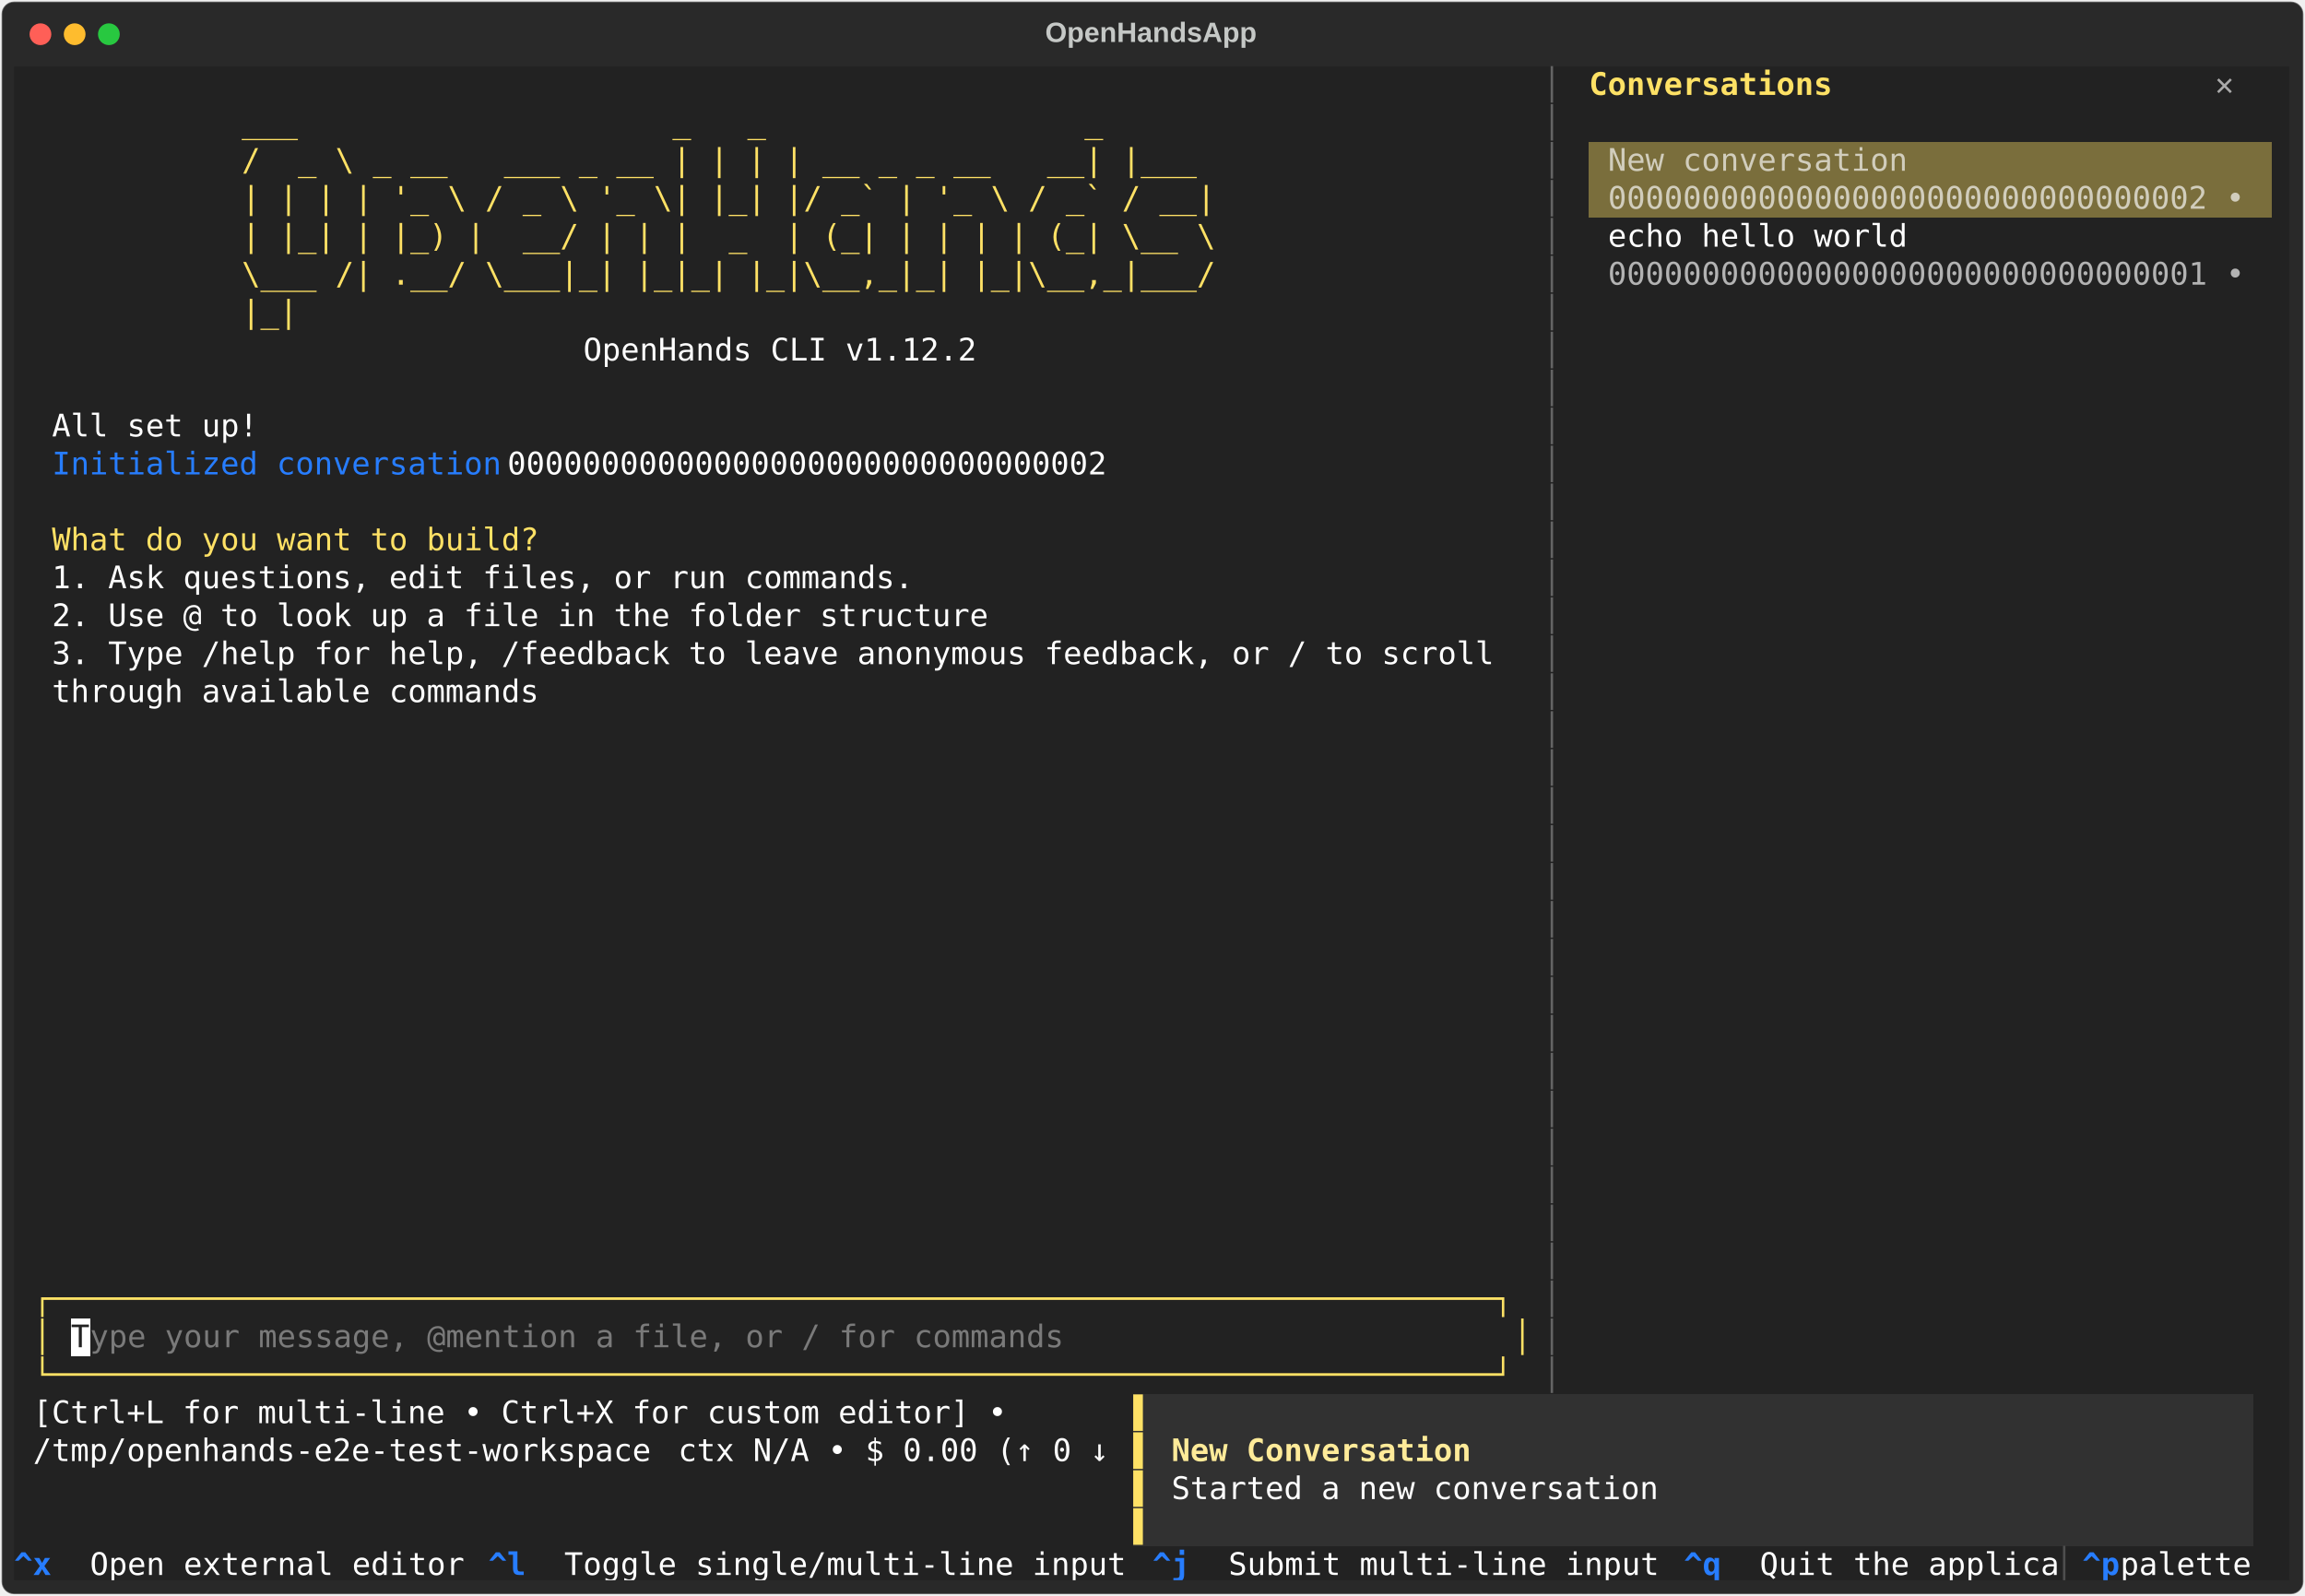
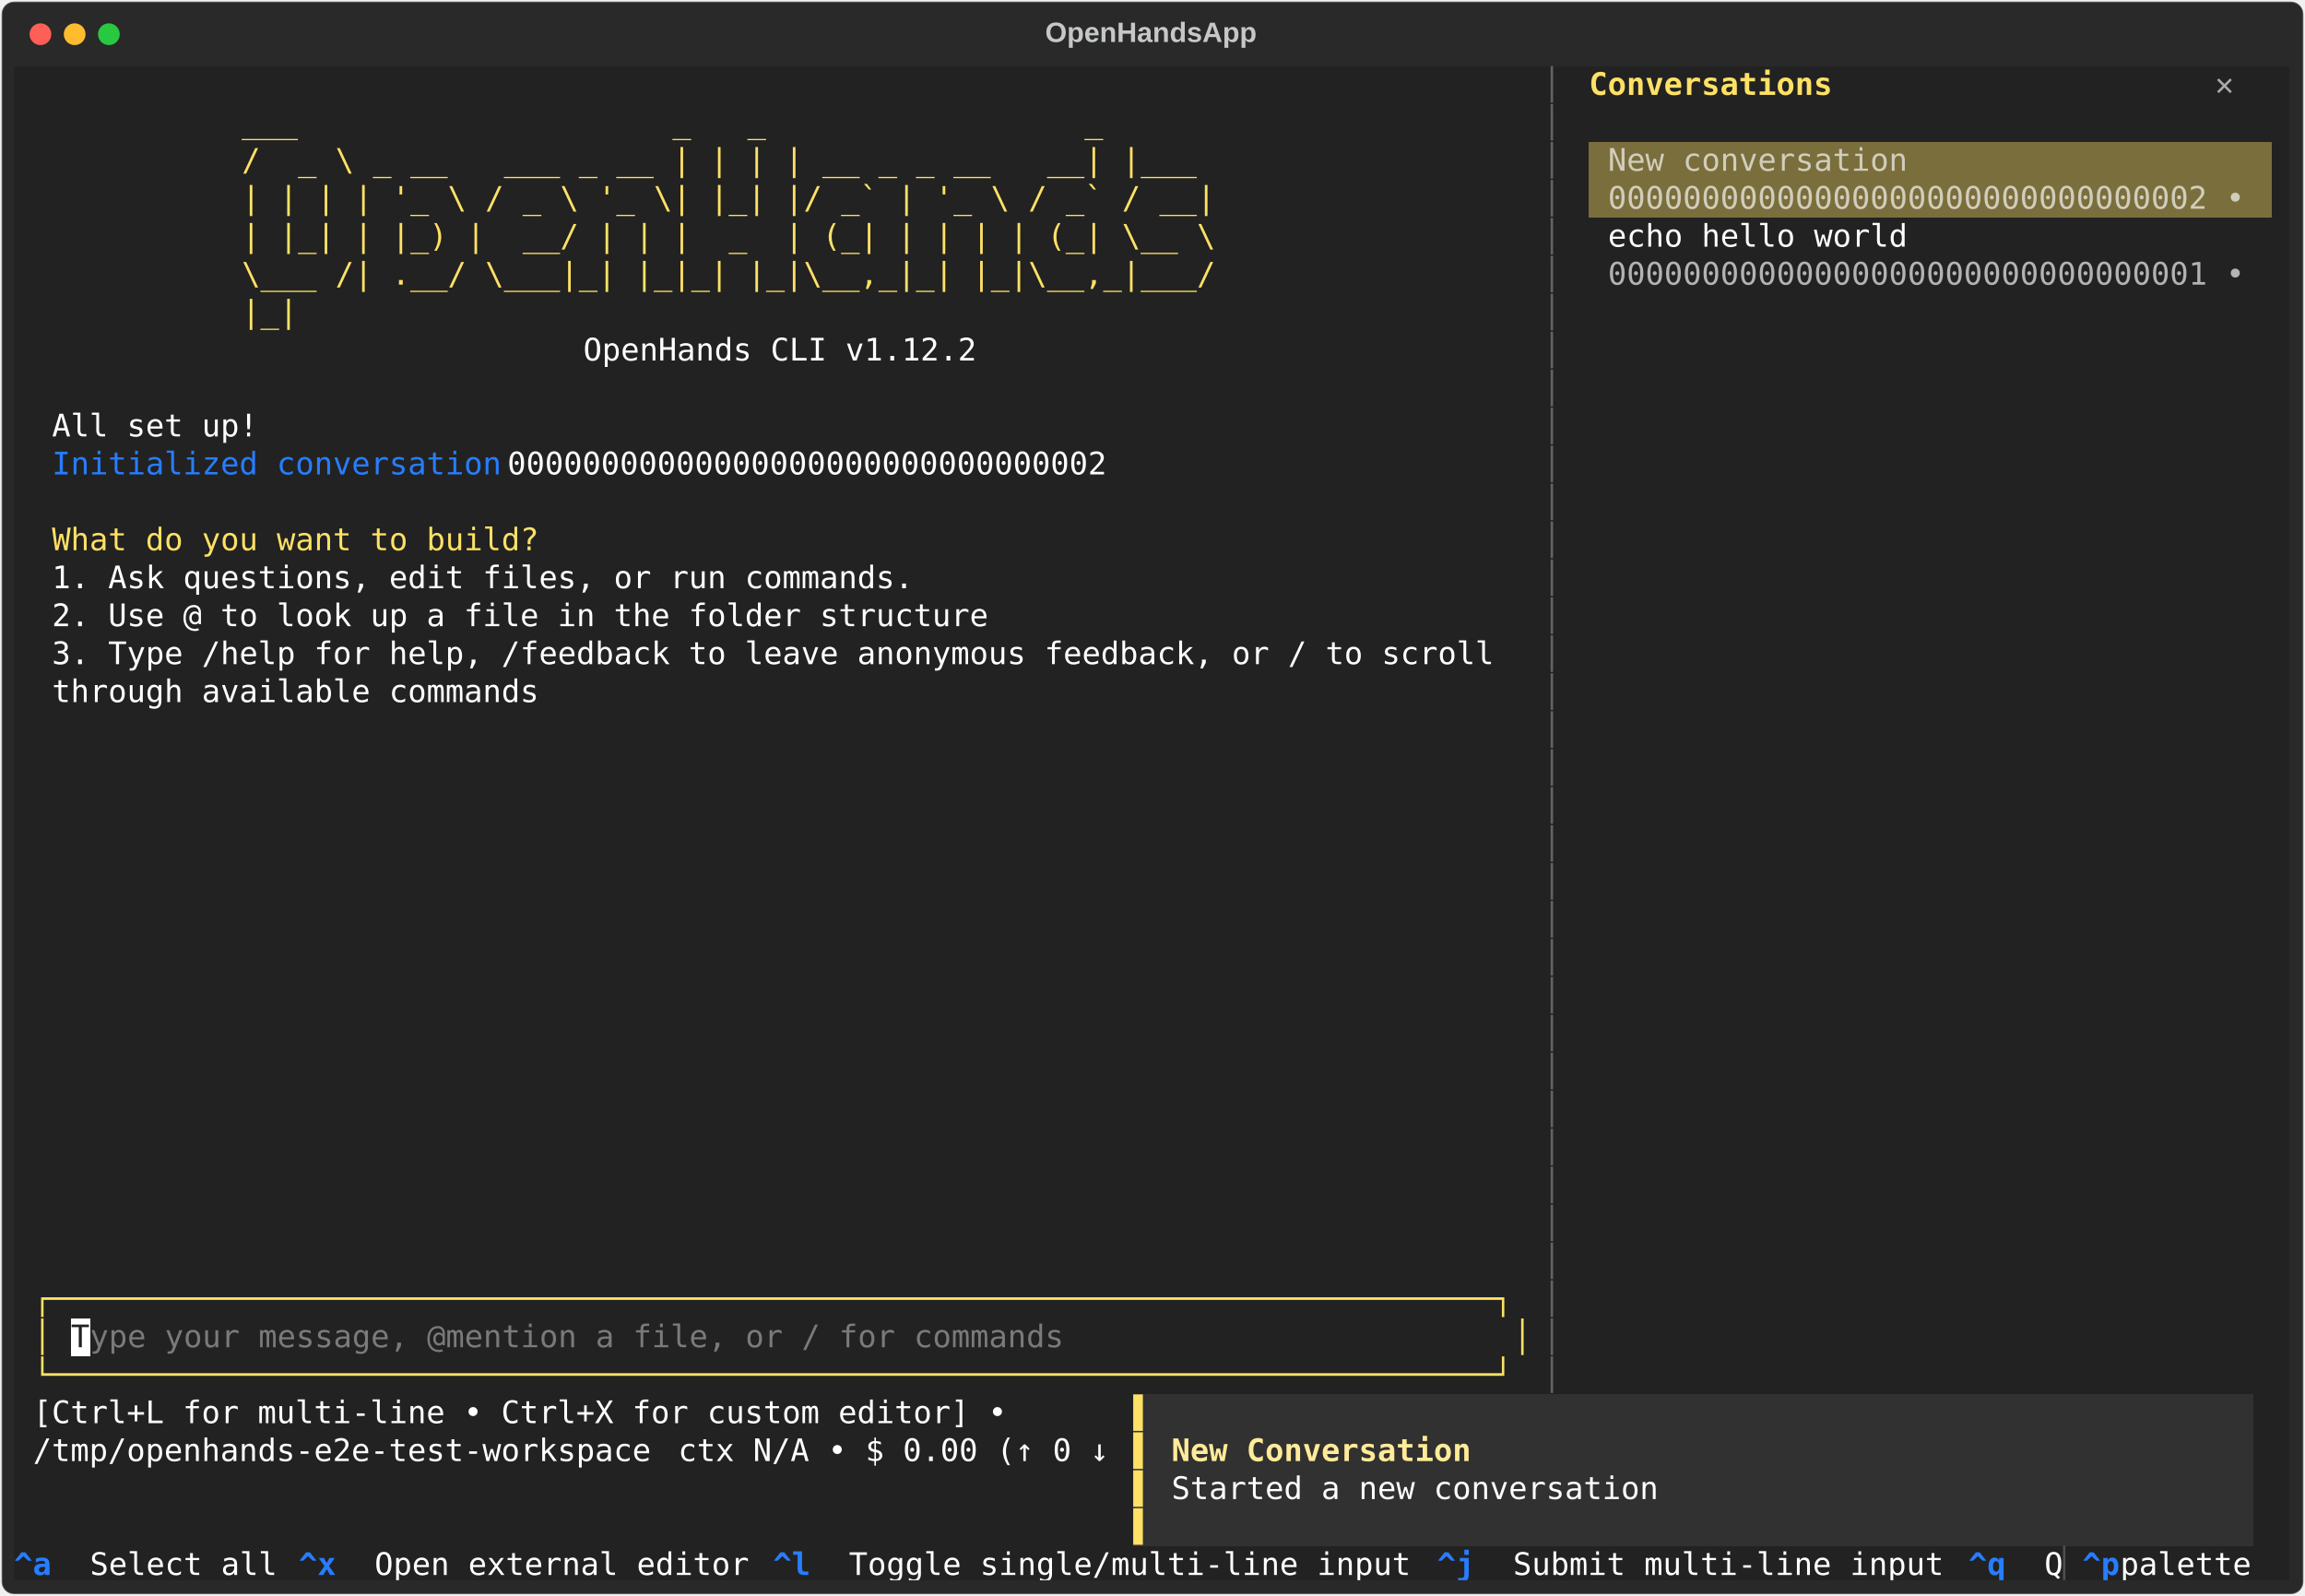
<svg xmlns="http://www.w3.org/2000/svg" class="rich-terminal" viewBox="0 0 1482 1026.0">
  <style>

    @font-face {
        font-family: "Fira Code";
        src: local("FiraCode-Regular"),
                url("https://cdnjs.cloudflare.com/ajax/libs/firacode/6.2.0/woff2/FiraCode-Regular.woff2") format("woff2"),
                url("https://cdnjs.cloudflare.com/ajax/libs/firacode/6.2.0/woff/FiraCode-Regular.woff") format("woff");
        font-style: normal;
        font-weight: 400;
    }
    @font-face {
        font-family: "Fira Code";
        src: local("FiraCode-Bold"),
                url("https://cdnjs.cloudflare.com/ajax/libs/firacode/6.2.0/woff2/FiraCode-Bold.woff2") format("woff2"),
                url("https://cdnjs.cloudflare.com/ajax/libs/firacode/6.2.0/woff/FiraCode-Bold.woff") format("woff");
        font-style: bold;
        font-weight: 700;
    }

    .terminal-matrix {
        font-family: Fira Code, monospace;
        font-size: 20px;
        line-height: 24.4px;
        font-variant-east-asian: full-width;
    }

    .terminal-title {
        font-size: 18px;
        font-weight: bold;
        font-family: arial;
    }

    .terminal-r1 { fill: #c5c8c6 }
.terminal-r2 { fill: #646464 }
.terminal-r3 { fill: #fee165;font-weight: bold }
.terminal-r4 { fill: #aaaaaa;font-weight: bold }
.terminal-r5 { fill: #ffe165 }
.terminal-r6 { fill: #d1cdbc }
.terminal-r7 { fill: #ffffff }
.terminal-r8 { fill: #b3b3b3 }
.terminal-r9 { fill: #277dff }
.terminal-r10 { fill: #fee165 }
.terminal-r11 { fill: #222222 }
.terminal-r12 { fill: #7a7a7a }
.terminal-r13 { fill: #ffeb99;font-weight: bold }
.terminal-r14 { fill: #277dff;font-weight: bold }
.terminal-r15 { fill: #4e4e4e }
    </style>
  <defs>
    <clipPath id="terminal-clip-terminal">
      <rect x="0" y="0" width="1463.0" height="975.0" />
    </clipPath>
    <clipPath id="terminal-line-0">
      <rect x="0" y="1.5" width="1464" height="24.65" />
    </clipPath>
    <clipPath id="terminal-line-1">
      <rect x="0" y="25.9" width="1464" height="24.65" />
    </clipPath>
    <clipPath id="terminal-line-2">
      <rect x="0" y="50.3" width="1464" height="24.65" />
    </clipPath>
    <clipPath id="terminal-line-3">
      <rect x="0" y="74.7" width="1464" height="24.65" />
    </clipPath>
    <clipPath id="terminal-line-4">
      <rect x="0" y="99.1" width="1464" height="24.65" />
    </clipPath>
    <clipPath id="terminal-line-5">
      <rect x="0" y="123.5" width="1464" height="24.65" />
    </clipPath>
    <clipPath id="terminal-line-6">
      <rect x="0" y="147.9" width="1464" height="24.65" />
    </clipPath>
    <clipPath id="terminal-line-7">
      <rect x="0" y="172.3" width="1464" height="24.65" />
    </clipPath>
    <clipPath id="terminal-line-8">
      <rect x="0" y="196.7" width="1464" height="24.65" />
    </clipPath>
    <clipPath id="terminal-line-9">
      <rect x="0" y="221.1" width="1464" height="24.65" />
    </clipPath>
    <clipPath id="terminal-line-10">
      <rect x="0" y="245.5" width="1464" height="24.65" />
    </clipPath>
    <clipPath id="terminal-line-11">
      <rect x="0" y="269.9" width="1464" height="24.65" />
    </clipPath>
    <clipPath id="terminal-line-12">
      <rect x="0" y="294.3" width="1464" height="24.65" />
    </clipPath>
    <clipPath id="terminal-line-13">
      <rect x="0" y="318.7" width="1464" height="24.65" />
    </clipPath>
    <clipPath id="terminal-line-14">
      <rect x="0" y="343.1" width="1464" height="24.65" />
    </clipPath>
    <clipPath id="terminal-line-15">
      <rect x="0" y="367.5" width="1464" height="24.65" />
    </clipPath>
    <clipPath id="terminal-line-16">
      <rect x="0" y="391.9" width="1464" height="24.65" />
    </clipPath>
    <clipPath id="terminal-line-17">
      <rect x="0" y="416.3" width="1464" height="24.65" />
    </clipPath>
    <clipPath id="terminal-line-18">
      <rect x="0" y="440.7" width="1464" height="24.65" />
    </clipPath>
    <clipPath id="terminal-line-19">
      <rect x="0" y="465.1" width="1464" height="24.65" />
    </clipPath>
    <clipPath id="terminal-line-20">
      <rect x="0" y="489.5" width="1464" height="24.65" />
    </clipPath>
    <clipPath id="terminal-line-21">
      <rect x="0" y="513.9" width="1464" height="24.65" />
    </clipPath>
    <clipPath id="terminal-line-22">
      <rect x="0" y="538.3" width="1464" height="24.65" />
    </clipPath>
    <clipPath id="terminal-line-23">
      <rect x="0" y="562.7" width="1464" height="24.65" />
    </clipPath>
    <clipPath id="terminal-line-24">
      <rect x="0" y="587.1" width="1464" height="24.65" />
    </clipPath>
    <clipPath id="terminal-line-25">
      <rect x="0" y="611.5" width="1464" height="24.65" />
    </clipPath>
    <clipPath id="terminal-line-26">
      <rect x="0" y="635.9" width="1464" height="24.65" />
    </clipPath>
    <clipPath id="terminal-line-27">
      <rect x="0" y="660.3" width="1464" height="24.65" />
    </clipPath>
    <clipPath id="terminal-line-28">
      <rect x="0" y="684.7" width="1464" height="24.65" />
    </clipPath>
    <clipPath id="terminal-line-29">
      <rect x="0" y="709.1" width="1464" height="24.65" />
    </clipPath>
    <clipPath id="terminal-line-30">
      <rect x="0" y="733.5" width="1464" height="24.65" />
    </clipPath>
    <clipPath id="terminal-line-31">
      <rect x="0" y="757.9" width="1464" height="24.65" />
    </clipPath>
    <clipPath id="terminal-line-32">
      <rect x="0" y="782.3" width="1464" height="24.65" />
    </clipPath>
    <clipPath id="terminal-line-33">
      <rect x="0" y="806.7" width="1464" height="24.65" />
    </clipPath>
    <clipPath id="terminal-line-34">
      <rect x="0" y="831.1" width="1464" height="24.65" />
    </clipPath>
    <clipPath id="terminal-line-35">
      <rect x="0" y="855.5" width="1464" height="24.65" />
    </clipPath>
    <clipPath id="terminal-line-36">
      <rect x="0" y="879.9" width="1464" height="24.65" />
    </clipPath>
    <clipPath id="terminal-line-37">
      <rect x="0" y="904.3" width="1464" height="24.65" />
    </clipPath>
    <clipPath id="terminal-line-38">
      <rect x="0" y="928.7" width="1464" height="24.65" />
    </clipPath>
  </defs>
  <rect fill="#292929" stroke="rgba(255,255,255,0.35)" stroke-width="1" x="1" y="1" width="1480" height="1024" rx="8" />
  <text class="terminal-title" fill="#c5c8c6" text-anchor="middle" x="740" y="27">OpenHandsApp</text>
  <g transform="translate(26,22)">
    <circle cx="0" cy="0" r="7" fill="#ff5f57" />
    <circle cx="22" cy="0" r="7" fill="#febc2e" />
    <circle cx="44" cy="0" r="7" fill="#28c840" />
  </g>
  <g transform="translate(9, 41)" clip-path="url(#terminal-clip-terminal)">
    <rect fill="#222222" x="0" y="1.5" width="988.2" height="24.65" shape-rendering="crispEdges" />
    <rect fill="#222222" x="988.2" y="1.5" width="12.2" height="24.65" shape-rendering="crispEdges" />
    <rect fill="#222222" x="1000.4" y="1.5" width="12.2" height="24.65" shape-rendering="crispEdges" />
    <rect fill="#222222" x="1012.6" y="1.5" width="158.6" height="24.65" shape-rendering="crispEdges" />
    <rect fill="#222222" x="1171.2" y="1.5" width="244" height="24.65" shape-rendering="crispEdges" />
    <rect fill="#222222" x="1415.2" y="1.5" width="36.6" height="24.65" shape-rendering="crispEdges" />
    <rect fill="#222222" x="1451.8" y="1.5" width="12.2" height="24.65" shape-rendering="crispEdges" />
    <rect fill="#222222" x="0" y="25.9" width="146.4" height="24.65" shape-rendering="crispEdges" />
    <rect fill="#222222" x="146.4" y="25.9" width="695.4" height="24.65" shape-rendering="crispEdges" />
    <rect fill="#222222" x="841.8" y="25.9" width="146.4" height="24.65" shape-rendering="crispEdges" />
    <rect fill="#222222" x="988.2" y="25.9" width="12.2" height="24.65" shape-rendering="crispEdges" />
    <rect fill="#222222" x="1000.4" y="25.9" width="463.6" height="24.65" shape-rendering="crispEdges" />
    <rect fill="#222222" x="0" y="50.3" width="146.4" height="24.65" shape-rendering="crispEdges" />
    <rect fill="#222222" x="146.4" y="50.3" width="695.4" height="24.65" shape-rendering="crispEdges" />
    <rect fill="#222222" x="841.8" y="50.3" width="146.4" height="24.65" shape-rendering="crispEdges" />
    <rect fill="#222222" x="988.2" y="50.3" width="12.2" height="24.65" shape-rendering="crispEdges" />
    <rect fill="#222222" x="1000.4" y="50.3" width="12.2" height="24.65" shape-rendering="crispEdges" />
    <rect fill="#7a6e3c" x="1012.6" y="50.3" width="12.2" height="24.65" shape-rendering="crispEdges" />
    <rect fill="#7a6e3c" x="1024.8" y="50.3" width="195.2" height="24.65" shape-rendering="crispEdges" />
    <rect fill="#7a6e3c" x="1220" y="50.3" width="231.8" height="24.65" shape-rendering="crispEdges" />
    <rect fill="#222222" x="1451.8" y="50.3" width="12.2" height="24.65" shape-rendering="crispEdges" />
    <rect fill="#222222" x="0" y="74.7" width="146.4" height="24.65" shape-rendering="crispEdges" />
    <rect fill="#222222" x="146.4" y="74.7" width="695.4" height="24.65" shape-rendering="crispEdges" />
    <rect fill="#222222" x="841.8" y="74.7" width="146.4" height="24.65" shape-rendering="crispEdges" />
    <rect fill="#222222" x="988.2" y="74.7" width="12.2" height="24.65" shape-rendering="crispEdges" />
    <rect fill="#222222" x="1000.4" y="74.7" width="12.2" height="24.65" shape-rendering="crispEdges" />
    <rect fill="#7a6e3c" x="1012.6" y="74.7" width="12.2" height="24.65" shape-rendering="crispEdges" />
    <rect fill="#7a6e3c" x="1024.8" y="74.7" width="414.8" height="24.65" shape-rendering="crispEdges" />
    <rect fill="#7a6e3c" x="1439.6" y="74.7" width="12.2" height="24.65" shape-rendering="crispEdges" />
    <rect fill="#222222" x="1451.8" y="74.7" width="12.2" height="24.65" shape-rendering="crispEdges" />
    <rect fill="#222222" x="0" y="99.1" width="146.4" height="24.65" shape-rendering="crispEdges" />
    <rect fill="#222222" x="146.4" y="99.1" width="695.4" height="24.65" shape-rendering="crispEdges" />
    <rect fill="#222222" x="841.8" y="99.1" width="146.4" height="24.65" shape-rendering="crispEdges" />
    <rect fill="#222222" x="988.2" y="99.1" width="12.2" height="24.65" shape-rendering="crispEdges" />
    <rect fill="#222222" x="1000.4" y="99.1" width="24.4" height="24.65" shape-rendering="crispEdges" />
    <rect fill="#222222" x="1024.8" y="99.1" width="195.2" height="24.65" shape-rendering="crispEdges" />
    <rect fill="#222222" x="1220" y="99.1" width="244" height="24.65" shape-rendering="crispEdges" />
    <rect fill="#222222" x="0" y="123.5" width="146.4" height="24.65" shape-rendering="crispEdges" />
    <rect fill="#222222" x="146.4" y="123.5" width="695.4" height="24.65" shape-rendering="crispEdges" />
    <rect fill="#222222" x="841.8" y="123.5" width="146.4" height="24.65" shape-rendering="crispEdges" />
    <rect fill="#222222" x="988.2" y="123.5" width="12.2" height="24.65" shape-rendering="crispEdges" />
    <rect fill="#222222" x="1000.4" y="123.5" width="24.4" height="24.65" shape-rendering="crispEdges" />
    <rect fill="#222222" x="1024.8" y="123.5" width="414.8" height="24.65" shape-rendering="crispEdges" />
    <rect fill="#222222" x="1439.6" y="123.5" width="24.4" height="24.65" shape-rendering="crispEdges" />
    <rect fill="#222222" x="0" y="147.9" width="146.4" height="24.65" shape-rendering="crispEdges" />
    <rect fill="#222222" x="146.4" y="147.9" width="695.4" height="24.65" shape-rendering="crispEdges" />
    <rect fill="#222222" x="841.8" y="147.9" width="146.4" height="24.65" shape-rendering="crispEdges" />
    <rect fill="#222222" x="988.2" y="147.9" width="12.2" height="24.65" shape-rendering="crispEdges" />
    <rect fill="#222222" x="1000.4" y="147.9" width="463.6" height="24.65" shape-rendering="crispEdges" />
    <rect fill="#222222" x="0" y="172.3" width="366" height="24.65" shape-rendering="crispEdges" />
    <rect fill="#222222" x="366" y="172.3" width="256.2" height="24.65" shape-rendering="crispEdges" />
    <rect fill="#222222" x="622.2" y="172.3" width="366" height="24.65" shape-rendering="crispEdges" />
    <rect fill="#222222" x="988.2" y="172.3" width="12.2" height="24.65" shape-rendering="crispEdges" />
    <rect fill="#222222" x="1000.4" y="172.3" width="463.6" height="24.65" shape-rendering="crispEdges" />
    <rect fill="#222222" x="0" y="196.7" width="988.2" height="24.65" shape-rendering="crispEdges" />
    <rect fill="#222222" x="988.2" y="196.7" width="12.2" height="24.65" shape-rendering="crispEdges" />
    <rect fill="#222222" x="1000.4" y="196.7" width="463.6" height="24.65" shape-rendering="crispEdges" />
    <rect fill="#222222" x="0" y="221.1" width="24.4" height="24.65" shape-rendering="crispEdges" />
    <rect fill="#222222" x="24.4" y="221.1" width="134.2" height="24.65" shape-rendering="crispEdges" />
    <rect fill="#222222" x="158.6" y="221.1" width="829.6" height="24.65" shape-rendering="crispEdges" />
    <rect fill="#222222" x="988.2" y="221.1" width="12.2" height="24.65" shape-rendering="crispEdges" />
    <rect fill="#222222" x="1000.4" y="221.1" width="463.6" height="24.65" shape-rendering="crispEdges" />
    <rect fill="#222222" x="0" y="245.5" width="24.4" height="24.65" shape-rendering="crispEdges" />
    <rect fill="#222222" x="24.4" y="245.5" width="292.8" height="24.65" shape-rendering="crispEdges" />
    <rect fill="#222222" x="317.2" y="245.5" width="402.6" height="24.65" shape-rendering="crispEdges" />
    <rect fill="#222222" x="719.8" y="245.5" width="268.4" height="24.65" shape-rendering="crispEdges" />
    <rect fill="#222222" x="988.2" y="245.5" width="12.2" height="24.65" shape-rendering="crispEdges" />
    <rect fill="#222222" x="1000.4" y="245.5" width="463.6" height="24.65" shape-rendering="crispEdges" />
    <rect fill="#222222" x="0" y="269.9" width="988.2" height="24.65" shape-rendering="crispEdges" />
    <rect fill="#222222" x="988.2" y="269.9" width="12.2" height="24.65" shape-rendering="crispEdges" />
    <rect fill="#222222" x="1000.4" y="269.9" width="463.6" height="24.65" shape-rendering="crispEdges" />
    <rect fill="#222222" x="0" y="294.3" width="24.4" height="24.65" shape-rendering="crispEdges" />
    <rect fill="#222222" x="24.4" y="294.3" width="317.2" height="24.65" shape-rendering="crispEdges" />
    <rect fill="#222222" x="341.6" y="294.3" width="646.6" height="24.65" shape-rendering="crispEdges" />
    <rect fill="#222222" x="988.2" y="294.3" width="12.2" height="24.65" shape-rendering="crispEdges" />
    <rect fill="#222222" x="1000.4" y="294.3" width="463.6" height="24.65" shape-rendering="crispEdges" />
    <rect fill="#222222" x="0" y="318.7" width="24.4" height="24.65" shape-rendering="crispEdges" />
    <rect fill="#222222" x="24.4" y="318.7" width="561.2" height="24.65" shape-rendering="crispEdges" />
    <rect fill="#222222" x="585.6" y="318.7" width="402.6" height="24.65" shape-rendering="crispEdges" />
    <rect fill="#222222" x="988.2" y="318.7" width="12.2" height="24.65" shape-rendering="crispEdges" />
    <rect fill="#222222" x="1000.4" y="318.7" width="463.6" height="24.65" shape-rendering="crispEdges" />
    <rect fill="#222222" x="0" y="343.1" width="24.4" height="24.65" shape-rendering="crispEdges" />
    <rect fill="#222222" x="24.4" y="343.1" width="610" height="24.65" shape-rendering="crispEdges" />
    <rect fill="#222222" x="634.4" y="343.1" width="353.8" height="24.65" shape-rendering="crispEdges" />
    <rect fill="#222222" x="988.2" y="343.1" width="12.2" height="24.65" shape-rendering="crispEdges" />
    <rect fill="#222222" x="1000.4" y="343.1" width="463.6" height="24.65" shape-rendering="crispEdges" />
    <rect fill="#222222" x="0" y="367.5" width="24.4" height="24.65" shape-rendering="crispEdges" />
    <rect fill="#222222" x="24.4" y="367.5" width="939.4" height="24.65" shape-rendering="crispEdges" />
    <rect fill="#222222" x="963.8" y="367.5" width="24.4" height="24.65" shape-rendering="crispEdges" />
    <rect fill="#222222" x="988.2" y="367.5" width="12.2" height="24.65" shape-rendering="crispEdges" />
    <rect fill="#222222" x="1000.4" y="367.5" width="463.6" height="24.65" shape-rendering="crispEdges" />
    <rect fill="#222222" x="0" y="391.9" width="24.4" height="24.65" shape-rendering="crispEdges" />
    <rect fill="#222222" x="24.4" y="391.9" width="317.2" height="24.65" shape-rendering="crispEdges" />
    <rect fill="#222222" x="341.6" y="391.9" width="646.6" height="24.65" shape-rendering="crispEdges" />
    <rect fill="#222222" x="988.2" y="391.9" width="12.2" height="24.65" shape-rendering="crispEdges" />
    <rect fill="#222222" x="1000.4" y="391.9" width="463.6" height="24.65" shape-rendering="crispEdges" />
    <rect fill="#222222" x="0" y="416.3" width="988.2" height="24.65" shape-rendering="crispEdges" />
    <rect fill="#222222" x="988.2" y="416.3" width="12.2" height="24.65" shape-rendering="crispEdges" />
    <rect fill="#222222" x="1000.4" y="416.3" width="463.6" height="24.65" shape-rendering="crispEdges" />
    <rect fill="#222222" x="0" y="440.7" width="988.2" height="24.65" shape-rendering="crispEdges" />
    <rect fill="#222222" x="988.2" y="440.7" width="12.2" height="24.65" shape-rendering="crispEdges" />
    <rect fill="#222222" x="1000.4" y="440.7" width="463.6" height="24.65" shape-rendering="crispEdges" />
    <rect fill="#222222" x="0" y="465.1" width="988.2" height="24.65" shape-rendering="crispEdges" />
    <rect fill="#222222" x="988.2" y="465.1" width="12.2" height="24.65" shape-rendering="crispEdges" />
    <rect fill="#222222" x="1000.4" y="465.1" width="463.6" height="24.65" shape-rendering="crispEdges" />
    <rect fill="#222222" x="0" y="489.5" width="988.2" height="24.65" shape-rendering="crispEdges" />
    <rect fill="#222222" x="988.2" y="489.5" width="12.2" height="24.65" shape-rendering="crispEdges" />
    <rect fill="#222222" x="1000.4" y="489.5" width="463.6" height="24.65" shape-rendering="crispEdges" />
    <rect fill="#222222" x="0" y="513.9" width="988.2" height="24.65" shape-rendering="crispEdges" />
    <rect fill="#222222" x="988.2" y="513.9" width="12.2" height="24.65" shape-rendering="crispEdges" />
    <rect fill="#222222" x="1000.4" y="513.9" width="463.6" height="24.65" shape-rendering="crispEdges" />
    <rect fill="#222222" x="0" y="538.3" width="988.2" height="24.65" shape-rendering="crispEdges" />
    <rect fill="#222222" x="988.2" y="538.3" width="12.2" height="24.65" shape-rendering="crispEdges" />
    <rect fill="#222222" x="1000.4" y="538.3" width="463.6" height="24.65" shape-rendering="crispEdges" />
    <rect fill="#222222" x="0" y="562.7" width="988.2" height="24.65" shape-rendering="crispEdges" />
    <rect fill="#222222" x="988.2" y="562.7" width="12.2" height="24.65" shape-rendering="crispEdges" />
    <rect fill="#222222" x="1000.4" y="562.7" width="463.6" height="24.65" shape-rendering="crispEdges" />
    <rect fill="#222222" x="0" y="587.1" width="988.2" height="24.65" shape-rendering="crispEdges" />
    <rect fill="#222222" x="988.2" y="587.1" width="12.2" height="24.65" shape-rendering="crispEdges" />
    <rect fill="#222222" x="1000.4" y="587.1" width="463.6" height="24.65" shape-rendering="crispEdges" />
    <rect fill="#222222" x="0" y="611.5" width="988.2" height="24.65" shape-rendering="crispEdges" />
    <rect fill="#222222" x="988.2" y="611.5" width="12.2" height="24.65" shape-rendering="crispEdges" />
    <rect fill="#222222" x="1000.4" y="611.5" width="463.6" height="24.65" shape-rendering="crispEdges" />
    <rect fill="#222222" x="0" y="635.9" width="988.2" height="24.65" shape-rendering="crispEdges" />
    <rect fill="#222222" x="988.2" y="635.9" width="12.2" height="24.65" shape-rendering="crispEdges" />
    <rect fill="#222222" x="1000.4" y="635.9" width="463.6" height="24.65" shape-rendering="crispEdges" />
    <rect fill="#222222" x="0" y="660.3" width="988.2" height="24.65" shape-rendering="crispEdges" />
    <rect fill="#222222" x="988.2" y="660.3" width="12.2" height="24.65" shape-rendering="crispEdges" />
    <rect fill="#222222" x="1000.4" y="660.3" width="463.6" height="24.65" shape-rendering="crispEdges" />
    <rect fill="#222222" x="0" y="684.7" width="988.2" height="24.65" shape-rendering="crispEdges" />
    <rect fill="#222222" x="988.2" y="684.7" width="12.2" height="24.65" shape-rendering="crispEdges" />
    <rect fill="#222222" x="1000.4" y="684.7" width="463.6" height="24.65" shape-rendering="crispEdges" />
    <rect fill="#222222" x="0" y="709.1" width="988.2" height="24.65" shape-rendering="crispEdges" />
    <rect fill="#222222" x="988.2" y="709.1" width="12.2" height="24.65" shape-rendering="crispEdges" />
    <rect fill="#222222" x="1000.4" y="709.1" width="463.6" height="24.65" shape-rendering="crispEdges" />
    <rect fill="#222222" x="0" y="733.5" width="988.2" height="24.65" shape-rendering="crispEdges" />
    <rect fill="#222222" x="988.2" y="733.5" width="12.2" height="24.65" shape-rendering="crispEdges" />
    <rect fill="#222222" x="1000.4" y="733.5" width="463.6" height="24.65" shape-rendering="crispEdges" />
    <rect fill="#222222" x="0" y="757.9" width="12.2" height="24.65" shape-rendering="crispEdges" />
    <rect fill="#222222" x="12.2" y="757.9" width="12.2" height="24.65" shape-rendering="crispEdges" />
    <rect fill="#222222" x="24.4" y="757.9" width="963.8" height="24.65" shape-rendering="crispEdges" />
    <rect fill="#222222" x="988.2" y="757.9" width="12.2" height="24.65" shape-rendering="crispEdges" />
    <rect fill="#222222" x="1000.4" y="757.9" width="463.6" height="24.65" shape-rendering="crispEdges" />
    <rect fill="#222222" x="0" y="782.3" width="12.2" height="24.65" shape-rendering="crispEdges" />
    <rect fill="#222222" x="12.2" y="782.3" width="963.8" height="24.65" shape-rendering="crispEdges" />
    <rect fill="#222222" x="976" y="782.3" width="12.2" height="24.65" shape-rendering="crispEdges" />
    <rect fill="#222222" x="988.2" y="782.3" width="12.2" height="24.65" shape-rendering="crispEdges" />
    <rect fill="#222222" x="1000.4" y="782.3" width="463.6" height="24.65" shape-rendering="crispEdges" />
    <rect fill="#222222" x="0" y="806.7" width="12.2" height="24.65" shape-rendering="crispEdges" />
    <rect fill="#222222" x="12.2" y="806.7" width="12.2" height="24.65" shape-rendering="crispEdges" />
    <rect fill="#222222" x="24.4" y="806.7" width="12.2" height="24.65" shape-rendering="crispEdges" />
    <rect fill="#ffffff" x="36.6" y="806.7" width="12.2" height="24.65" shape-rendering="crispEdges" />
    <rect fill="#222222" x="48.8" y="806.7" width="634.4" height="24.65" shape-rendering="crispEdges" />
    <rect fill="#222222" x="683.2" y="806.7" width="280.6" height="24.65" shape-rendering="crispEdges" />
    <rect fill="#222222" x="963.8" y="806.7" width="12.2" height="24.65" shape-rendering="crispEdges" />
    <rect fill="#222222" x="976" y="806.7" width="12.2" height="24.65" shape-rendering="crispEdges" />
    <rect fill="#222222" x="988.2" y="806.7" width="12.2" height="24.65" shape-rendering="crispEdges" />
    <rect fill="#222222" x="1000.4" y="806.7" width="463.6" height="24.65" shape-rendering="crispEdges" />
    <rect fill="#222222" x="0" y="831.1" width="12.2" height="24.65" shape-rendering="crispEdges" />
    <rect fill="#222222" x="12.2" y="831.1" width="963.8" height="24.65" shape-rendering="crispEdges" />
    <rect fill="#222222" x="976" y="831.1" width="12.2" height="24.65" shape-rendering="crispEdges" />
    <rect fill="#222222" x="988.2" y="831.1" width="12.2" height="24.65" shape-rendering="crispEdges" />
    <rect fill="#222222" x="1000.4" y="831.1" width="463.6" height="24.65" shape-rendering="crispEdges" />
    <rect fill="#222222" x="0" y="855.5" width="12.2" height="24.65" shape-rendering="crispEdges" />
    <rect fill="#222222" x="12.2" y="855.5" width="634.4" height="24.65" shape-rendering="crispEdges" />
    <rect fill="#222222" x="646.6" y="855.5" width="73.2" height="24.65" shape-rendering="crispEdges" />
    <rect fill="#313131" x="719.8" y="855.5" width="12.2" height="24.65" shape-rendering="crispEdges" />
    <rect fill="#313131" x="732" y="855.5" width="707.6" height="24.65" shape-rendering="crispEdges" />
    <rect fill="#222222" x="1439.6" y="855.5" width="24.4" height="24.65" shape-rendering="crispEdges" />
    <rect fill="#222222" x="0" y="879.9" width="12.2" height="24.65" shape-rendering="crispEdges" />
    <rect fill="#222222" x="12.2" y="879.9" width="414.8" height="24.65" shape-rendering="crispEdges" />
    <rect fill="#222222" x="427" y="879.9" width="292.8" height="24.65" shape-rendering="crispEdges" />
    <rect fill="#313131" x="719.8" y="879.9" width="12.2" height="24.65" shape-rendering="crispEdges" />
    <rect fill="#313131" x="732" y="879.9" width="12.2" height="24.65" shape-rendering="crispEdges" />
    <rect fill="#313131" x="744.2" y="879.9" width="195.2" height="24.65" shape-rendering="crispEdges" />
    <rect fill="#313131" x="939.4" y="879.9" width="500.2" height="24.65" shape-rendering="crispEdges" />
    <rect fill="#222222" x="1439.6" y="879.9" width="24.4" height="24.65" shape-rendering="crispEdges" />
    <rect fill="#222222" x="0" y="904.3" width="719.8" height="24.65" shape-rendering="crispEdges" />
    <rect fill="#313131" x="719.8" y="904.3" width="12.2" height="24.65" shape-rendering="crispEdges" />
    <rect fill="#313131" x="732" y="904.3" width="12.2" height="24.65" shape-rendering="crispEdges" />
    <rect fill="#313131" x="744.2" y="904.3" width="317.2" height="24.65" shape-rendering="crispEdges" />
    <rect fill="#313131" x="1061.4" y="904.3" width="378.2" height="24.65" shape-rendering="crispEdges" />
    <rect fill="#222222" x="1439.6" y="904.3" width="24.4" height="24.65" shape-rendering="crispEdges" />
    <rect fill="#222222" x="0" y="928.7" width="719.8" height="24.65" shape-rendering="crispEdges" />
    <rect fill="#313131" x="719.8" y="928.7" width="12.2" height="24.65" shape-rendering="crispEdges" />
    <rect fill="#313131" x="732" y="928.7" width="707.6" height="24.65" shape-rendering="crispEdges" />
    <rect fill="#222222" x="1439.6" y="928.7" width="24.4" height="24.65" shape-rendering="crispEdges" />
    <rect fill="#222222" x="0" y="953.1" width="48.8" height="24.65" shape-rendering="crispEdges" />
-     <rect fill="#222222" x="48.8" y="953.1" width="256.2" height="24.65" shape-rendering="crispEdges" />
-     <rect fill="#222222" x="305" y="953.1" width="48.8" height="24.65" shape-rendering="crispEdges" />
-     <rect fill="#222222" x="353.8" y="953.1" width="378.2" height="24.65" shape-rendering="crispEdges" />
-     <rect fill="#222222" x="732" y="953.1" width="48.8" height="24.65" shape-rendering="crispEdges" />
-     <rect fill="#222222" x="780.8" y="953.1" width="292.8" height="24.65" shape-rendering="crispEdges" />
-     <rect fill="#222222" x="1073.6" y="953.1" width="48.8" height="24.65" shape-rendering="crispEdges" />
-     <rect fill="#222222" x="1122.4" y="953.1" width="195.2" height="24.65" shape-rendering="crispEdges" />
+     <rect fill="#222222" x="48.8" y="953.1" width="134.2" height="24.65" shape-rendering="crispEdges" />
+     <rect fill="#222222" x="183" y="953.1" width="48.8" height="24.65" shape-rendering="crispEdges" />
+     <rect fill="#222222" x="231.8" y="953.1" width="256.2" height="24.65" shape-rendering="crispEdges" />
+     <rect fill="#222222" x="488" y="953.1" width="48.8" height="24.65" shape-rendering="crispEdges" />
+     <rect fill="#222222" x="536.8" y="953.1" width="378.2" height="24.65" shape-rendering="crispEdges" />
+     <rect fill="#222222" x="915" y="953.1" width="48.8" height="24.65" shape-rendering="crispEdges" />
+     <rect fill="#222222" x="963.8" y="953.1" width="292.8" height="24.65" shape-rendering="crispEdges" />
+     <rect fill="#222222" x="1256.6" y="953.1" width="48.8" height="24.65" shape-rendering="crispEdges" />
+     <rect fill="#222222" x="1305.4" y="953.1" width="12.2" height="24.65" shape-rendering="crispEdges" />
    <rect fill="#222222" x="1317.6" y="953.1" width="12.2" height="24.65" shape-rendering="crispEdges" />
    <rect fill="#222222" x="1329.8" y="953.1" width="24.4" height="24.65" shape-rendering="crispEdges" />
    <rect fill="#222222" x="1354.2" y="953.1" width="97.6" height="24.65" shape-rendering="crispEdges" />
    <rect fill="#222222" x="1451.8" y="953.1" width="12.2" height="24.65" shape-rendering="crispEdges" />
    <g class="terminal-matrix">
      <text class="terminal-r2" x="988.2" y="20" textLength="12.2" clip-path="url(#terminal-line-0)">▏</text>
      <text class="terminal-r3" x="1012.6" y="20" textLength="158.6" clip-path="url(#terminal-line-0)">Conversations</text>
      <text class="terminal-r4" x="1415.2" y="20" textLength="36.6" clip-path="url(#terminal-line-0)"> ✕ </text>
      <text class="terminal-r1" x="1464" y="20" textLength="12.2" clip-path="url(#terminal-line-0)">
</text>
      <text class="terminal-r5" x="146.4" y="44.4" textLength="695.4" clip-path="url(#terminal-line-1)">     ___                    _   _                 _      </text>
      <text class="terminal-r2" x="988.2" y="44.4" textLength="12.2" clip-path="url(#terminal-line-1)">▏</text>
      <text class="terminal-r1" x="1464" y="44.4" textLength="12.2" clip-path="url(#terminal-line-1)">
</text>
      <text class="terminal-r5" x="146.4" y="68.8" textLength="695.4" clip-path="url(#terminal-line-2)">    /  _ \ _ __   ___ _ __ | | | | __ _ _ __   __| |___  </text>
      <text class="terminal-r2" x="988.2" y="68.8" textLength="12.2" clip-path="url(#terminal-line-2)">▏</text>
      <text class="terminal-r6" x="1024.8" y="68.8" textLength="195.2" clip-path="url(#terminal-line-2)">New conversation</text>
      <text class="terminal-r1" x="1464" y="68.8" textLength="12.2" clip-path="url(#terminal-line-2)">
</text>
      <text class="terminal-r5" x="146.4" y="93.2" textLength="695.4" clip-path="url(#terminal-line-3)">    | | | | '_ \ / _ \ '_ \| |_| |/ _` | '_ \ / _` / __| </text>
      <text class="terminal-r2" x="988.2" y="93.2" textLength="12.2" clip-path="url(#terminal-line-3)">▏</text>
      <text class="terminal-r6" x="1024.8" y="93.2" textLength="414.8" clip-path="url(#terminal-line-3)">00000000000000000000000000000002 •</text>
      <text class="terminal-r1" x="1464" y="93.2" textLength="12.2" clip-path="url(#terminal-line-3)">
</text>
      <text class="terminal-r5" x="146.4" y="117.6" textLength="695.4" clip-path="url(#terminal-line-4)">    | |_| | |_) |  __/ | | |  _  | (_| | | | | (_| \__ \ </text>
      <text class="terminal-r2" x="988.2" y="117.6" textLength="12.2" clip-path="url(#terminal-line-4)">▏</text>
      <text class="terminal-r7" x="1024.8" y="117.6" textLength="195.2" clip-path="url(#terminal-line-4)">echo hello world</text>
      <text class="terminal-r1" x="1464" y="117.6" textLength="12.2" clip-path="url(#terminal-line-4)">
</text>
      <text class="terminal-r5" x="146.4" y="142" textLength="695.4" clip-path="url(#terminal-line-5)">    \___ /| .__/ \___|_| |_|_| |_|\__,_|_| |_|\__,_|___/ </text>
      <text class="terminal-r2" x="988.2" y="142" textLength="12.2" clip-path="url(#terminal-line-5)">▏</text>
      <text class="terminal-r8" x="1024.8" y="142" textLength="414.8" clip-path="url(#terminal-line-5)">00000000000000000000000000000001 •</text>
      <text class="terminal-r1" x="1464" y="142" textLength="12.2" clip-path="url(#terminal-line-5)">
</text>
      <text class="terminal-r5" x="146.4" y="166.4" textLength="695.4" clip-path="url(#terminal-line-6)">          |_|                                            </text>
      <text class="terminal-r2" x="988.2" y="166.4" textLength="12.2" clip-path="url(#terminal-line-6)">▏</text>
      <text class="terminal-r1" x="1464" y="166.4" textLength="12.2" clip-path="url(#terminal-line-6)">
</text>
      <text class="terminal-r7" x="366" y="190.8" textLength="256.2" clip-path="url(#terminal-line-7)">OpenHands CLI v1.12.2</text>
      <text class="terminal-r2" x="988.2" y="190.8" textLength="12.2" clip-path="url(#terminal-line-7)">▏</text>
      <text class="terminal-r1" x="1464" y="190.8" textLength="12.2" clip-path="url(#terminal-line-7)">
</text>
      <text class="terminal-r2" x="988.2" y="215.2" textLength="12.2" clip-path="url(#terminal-line-8)">▏</text>
      <text class="terminal-r1" x="1464" y="215.2" textLength="12.2" clip-path="url(#terminal-line-8)">
</text>
      <text class="terminal-r7" x="24.4" y="239.6" textLength="134.2" clip-path="url(#terminal-line-9)">All set up!</text>
      <text class="terminal-r2" x="988.2" y="239.6" textLength="12.2" clip-path="url(#terminal-line-9)">▏</text>
      <text class="terminal-r1" x="1464" y="239.6" textLength="12.2" clip-path="url(#terminal-line-9)">
</text>
      <text class="terminal-r9" x="24.4" y="264" textLength="292.8" clip-path="url(#terminal-line-10)">Initialized conversation</text>
      <text class="terminal-r7" x="317.2" y="264" textLength="402.6" clip-path="url(#terminal-line-10)"> 00000000000000000000000000000002</text>
      <text class="terminal-r2" x="988.2" y="264" textLength="12.2" clip-path="url(#terminal-line-10)">▏</text>
      <text class="terminal-r1" x="1464" y="264" textLength="12.2" clip-path="url(#terminal-line-10)">
</text>
      <text class="terminal-r2" x="988.2" y="288.4" textLength="12.2" clip-path="url(#terminal-line-11)">▏</text>
      <text class="terminal-r1" x="1464" y="288.4" textLength="12.2" clip-path="url(#terminal-line-11)">
</text>
      <text class="terminal-r5" x="24.4" y="312.8" textLength="317.2" clip-path="url(#terminal-line-12)">What do you want to build?</text>
      <text class="terminal-r2" x="988.2" y="312.8" textLength="12.2" clip-path="url(#terminal-line-12)">▏</text>
      <text class="terminal-r1" x="1464" y="312.8" textLength="12.2" clip-path="url(#terminal-line-12)">
</text>
      <text class="terminal-r7" x="24.4" y="337.2" textLength="561.2" clip-path="url(#terminal-line-13)">1. Ask questions, edit files, or run commands.</text>
      <text class="terminal-r2" x="988.2" y="337.2" textLength="12.2" clip-path="url(#terminal-line-13)">▏</text>
      <text class="terminal-r1" x="1464" y="337.2" textLength="12.2" clip-path="url(#terminal-line-13)">
</text>
      <text class="terminal-r7" x="24.4" y="361.6" textLength="610" clip-path="url(#terminal-line-14)">2. Use @ to look up a file in the folder structure</text>
      <text class="terminal-r2" x="988.2" y="361.6" textLength="12.2" clip-path="url(#terminal-line-14)">▏</text>
      <text class="terminal-r1" x="1464" y="361.6" textLength="12.2" clip-path="url(#terminal-line-14)">
</text>
      <text class="terminal-r7" x="24.4" y="386" textLength="939.4" clip-path="url(#terminal-line-15)">3. Type /help for help, /feedback to leave anonymous feedback, or / to scroll</text>
      <text class="terminal-r2" x="988.2" y="386" textLength="12.2" clip-path="url(#terminal-line-15)">▏</text>
      <text class="terminal-r1" x="1464" y="386" textLength="12.2" clip-path="url(#terminal-line-15)">
</text>
      <text class="terminal-r7" x="24.4" y="410.4" textLength="317.2" clip-path="url(#terminal-line-16)">through available commands</text>
      <text class="terminal-r2" x="988.2" y="410.4" textLength="12.2" clip-path="url(#terminal-line-16)">▏</text>
      <text class="terminal-r1" x="1464" y="410.4" textLength="12.2" clip-path="url(#terminal-line-16)">
</text>
      <text class="terminal-r2" x="988.2" y="434.8" textLength="12.2" clip-path="url(#terminal-line-17)">▏</text>
      <text class="terminal-r1" x="1464" y="434.8" textLength="12.2" clip-path="url(#terminal-line-17)">
</text>
      <text class="terminal-r2" x="988.2" y="459.2" textLength="12.2" clip-path="url(#terminal-line-18)">▏</text>
      <text class="terminal-r1" x="1464" y="459.2" textLength="12.2" clip-path="url(#terminal-line-18)">
</text>
      <text class="terminal-r2" x="988.2" y="483.6" textLength="12.2" clip-path="url(#terminal-line-19)">▏</text>
      <text class="terminal-r1" x="1464" y="483.6" textLength="12.2" clip-path="url(#terminal-line-19)">
</text>
      <text class="terminal-r2" x="988.2" y="508" textLength="12.2" clip-path="url(#terminal-line-20)">▏</text>
      <text class="terminal-r1" x="1464" y="508" textLength="12.2" clip-path="url(#terminal-line-20)">
</text>
      <text class="terminal-r2" x="988.2" y="532.4" textLength="12.2" clip-path="url(#terminal-line-21)">▏</text>
      <text class="terminal-r1" x="1464" y="532.4" textLength="12.2" clip-path="url(#terminal-line-21)">
</text>
      <text class="terminal-r2" x="988.2" y="556.8" textLength="12.2" clip-path="url(#terminal-line-22)">▏</text>
      <text class="terminal-r1" x="1464" y="556.8" textLength="12.2" clip-path="url(#terminal-line-22)">
</text>
      <text class="terminal-r2" x="988.2" y="581.2" textLength="12.2" clip-path="url(#terminal-line-23)">▏</text>
      <text class="terminal-r1" x="1464" y="581.2" textLength="12.2" clip-path="url(#terminal-line-23)">
</text>
      <text class="terminal-r2" x="988.2" y="605.6" textLength="12.2" clip-path="url(#terminal-line-24)">▏</text>
      <text class="terminal-r1" x="1464" y="605.6" textLength="12.2" clip-path="url(#terminal-line-24)">
</text>
      <text class="terminal-r2" x="988.2" y="630" textLength="12.2" clip-path="url(#terminal-line-25)">▏</text>
      <text class="terminal-r1" x="1464" y="630" textLength="12.2" clip-path="url(#terminal-line-25)">
</text>
      <text class="terminal-r2" x="988.2" y="654.4" textLength="12.2" clip-path="url(#terminal-line-26)">▏</text>
      <text class="terminal-r1" x="1464" y="654.4" textLength="12.2" clip-path="url(#terminal-line-26)">
</text>
      <text class="terminal-r2" x="988.2" y="678.8" textLength="12.2" clip-path="url(#terminal-line-27)">▏</text>
      <text class="terminal-r1" x="1464" y="678.8" textLength="12.2" clip-path="url(#terminal-line-27)">
</text>
      <text class="terminal-r2" x="988.2" y="703.2" textLength="12.2" clip-path="url(#terminal-line-28)">▏</text>
      <text class="terminal-r1" x="1464" y="703.2" textLength="12.2" clip-path="url(#terminal-line-28)">
</text>
      <text class="terminal-r2" x="988.2" y="727.6" textLength="12.2" clip-path="url(#terminal-line-29)">▏</text>
      <text class="terminal-r1" x="1464" y="727.6" textLength="12.2" clip-path="url(#terminal-line-29)">
</text>
      <text class="terminal-r2" x="988.2" y="752" textLength="12.2" clip-path="url(#terminal-line-30)">▏</text>
      <text class="terminal-r1" x="1464" y="752" textLength="12.2" clip-path="url(#terminal-line-30)">
</text>
      <text class="terminal-r2" x="988.2" y="776.4" textLength="12.2" clip-path="url(#terminal-line-31)">▏</text>
      <text class="terminal-r1" x="1464" y="776.4" textLength="12.2" clip-path="url(#terminal-line-31)">
</text>
      <text class="terminal-r10" x="12.2" y="800.8" textLength="963.8" clip-path="url(#terminal-line-32)">┌─────────────────────────────────────────────────────────────────────────────┐</text>
      <text class="terminal-r2" x="988.2" y="800.8" textLength="12.2" clip-path="url(#terminal-line-32)">▏</text>
      <text class="terminal-r1" x="1464" y="800.8" textLength="12.2" clip-path="url(#terminal-line-32)">
</text>
      <text class="terminal-r10" x="12.2" y="825.2" textLength="12.2" clip-path="url(#terminal-line-33)">│</text>
      <text class="terminal-r11" x="36.6" y="825.2" textLength="12.2" clip-path="url(#terminal-line-33)">T</text>
      <text class="terminal-r12" x="48.8" y="825.2" textLength="634.4" clip-path="url(#terminal-line-33)">ype your message, @mention a file, or / for commands</text>
      <text class="terminal-r10" x="963.8" y="825.2" textLength="12.2" clip-path="url(#terminal-line-33)">│</text>
      <text class="terminal-r2" x="988.2" y="825.2" textLength="12.2" clip-path="url(#terminal-line-33)">▏</text>
      <text class="terminal-r1" x="1464" y="825.2" textLength="12.2" clip-path="url(#terminal-line-33)">
</text>
      <text class="terminal-r10" x="12.2" y="849.6" textLength="963.8" clip-path="url(#terminal-line-34)">└─────────────────────────────────────────────────────────────────────────────┘</text>
      <text class="terminal-r2" x="988.2" y="849.6" textLength="12.2" clip-path="url(#terminal-line-34)">▏</text>
      <text class="terminal-r1" x="1464" y="849.6" textLength="12.2" clip-path="url(#terminal-line-34)">
</text>
      <text class="terminal-r7" x="12.2" y="874" textLength="634.4" clip-path="url(#terminal-line-35)">[Ctrl+L for multi-line • Ctrl+X for custom editor] •</text>
      <text class="terminal-r10" x="719.8" y="874" textLength="12.2" clip-path="url(#terminal-line-35)">▌</text>
      <text class="terminal-r1" x="1464" y="874" textLength="12.2" clip-path="url(#terminal-line-35)">
</text>
      <text class="terminal-r7" x="12.2" y="898.4" textLength="414.8" clip-path="url(#terminal-line-36)">/tmp/openhands-e2e-test-workspace </text>
      <text class="terminal-r7" x="427" y="898.4" textLength="292.8" clip-path="url(#terminal-line-36)">ctx N/A • $ 0.00 (↑ 0 ↓ </text>
      <text class="terminal-r10" x="719.8" y="898.4" textLength="12.2" clip-path="url(#terminal-line-36)">▌</text>
      <text class="terminal-r13" x="744.2" y="898.4" textLength="195.2" clip-path="url(#terminal-line-36)">New Conversation</text>
      <text class="terminal-r1" x="1464" y="898.4" textLength="12.2" clip-path="url(#terminal-line-36)">
</text>
      <text class="terminal-r10" x="719.8" y="922.8" textLength="12.2" clip-path="url(#terminal-line-37)">▌</text>
      <text class="terminal-r7" x="744.2" y="922.8" textLength="317.2" clip-path="url(#terminal-line-37)">Started a new conversation</text>
      <text class="terminal-r1" x="1464" y="922.8" textLength="12.2" clip-path="url(#terminal-line-37)">
</text>
      <text class="terminal-r10" x="719.8" y="947.2" textLength="12.2" clip-path="url(#terminal-line-38)">▌</text>
      <text class="terminal-r1" x="1464" y="947.2" textLength="12.2" clip-path="url(#terminal-line-38)">
</text>
-       <text class="terminal-r14" x="0" y="971.6" textLength="48.8" clip-path="url(#terminal-line-39)"> ^x </text>
-       <text class="terminal-r7" x="48.8" y="971.6" textLength="256.2" clip-path="url(#terminal-line-39)">Open external editor </text>
-       <text class="terminal-r14" x="305" y="971.6" textLength="48.8" clip-path="url(#terminal-line-39)"> ^l </text>
-       <text class="terminal-r7" x="353.8" y="971.6" textLength="378.2" clip-path="url(#terminal-line-39)">Toggle single/multi-line input </text>
-       <text class="terminal-r14" x="732" y="971.6" textLength="48.8" clip-path="url(#terminal-line-39)"> ^j </text>
-       <text class="terminal-r7" x="780.8" y="971.6" textLength="292.8" clip-path="url(#terminal-line-39)">Submit multi-line input </text>
-       <text class="terminal-r14" x="1073.6" y="971.6" textLength="48.8" clip-path="url(#terminal-line-39)"> ^q </text>
-       <text class="terminal-r7" x="1122.4" y="971.6" textLength="195.2" clip-path="url(#terminal-line-39)">Quit the applica</text>
+       <text class="terminal-r14" x="0" y="971.6" textLength="48.8" clip-path="url(#terminal-line-39)"> ^a </text>
+       <text class="terminal-r7" x="48.8" y="971.6" textLength="134.2" clip-path="url(#terminal-line-39)">Select all </text>
+       <text class="terminal-r14" x="183" y="971.6" textLength="48.8" clip-path="url(#terminal-line-39)"> ^x </text>
+       <text class="terminal-r7" x="231.8" y="971.6" textLength="256.2" clip-path="url(#terminal-line-39)">Open external editor </text>
+       <text class="terminal-r14" x="488" y="971.6" textLength="48.8" clip-path="url(#terminal-line-39)"> ^l </text>
+       <text class="terminal-r7" x="536.8" y="971.6" textLength="378.2" clip-path="url(#terminal-line-39)">Toggle single/multi-line input </text>
+       <text class="terminal-r14" x="915" y="971.6" textLength="48.8" clip-path="url(#terminal-line-39)"> ^j </text>
+       <text class="terminal-r7" x="963.8" y="971.6" textLength="292.8" clip-path="url(#terminal-line-39)">Submit multi-line input </text>
+       <text class="terminal-r14" x="1256.6" y="971.6" textLength="48.8" clip-path="url(#terminal-line-39)"> ^q </text>
+       <text class="terminal-r7" x="1305.4" y="971.6" textLength="12.2" clip-path="url(#terminal-line-39)">Q</text>
      <text class="terminal-r15" x="1317.6" y="971.6" textLength="12.2" clip-path="url(#terminal-line-39)">▏</text>
      <text class="terminal-r14" x="1329.8" y="971.6" textLength="24.4" clip-path="url(#terminal-line-39)">^p</text>
      <text class="terminal-r7" x="1354.2" y="971.6" textLength="97.6" clip-path="url(#terminal-line-39)"> palette</text>
    </g>
  </g>
</svg>
